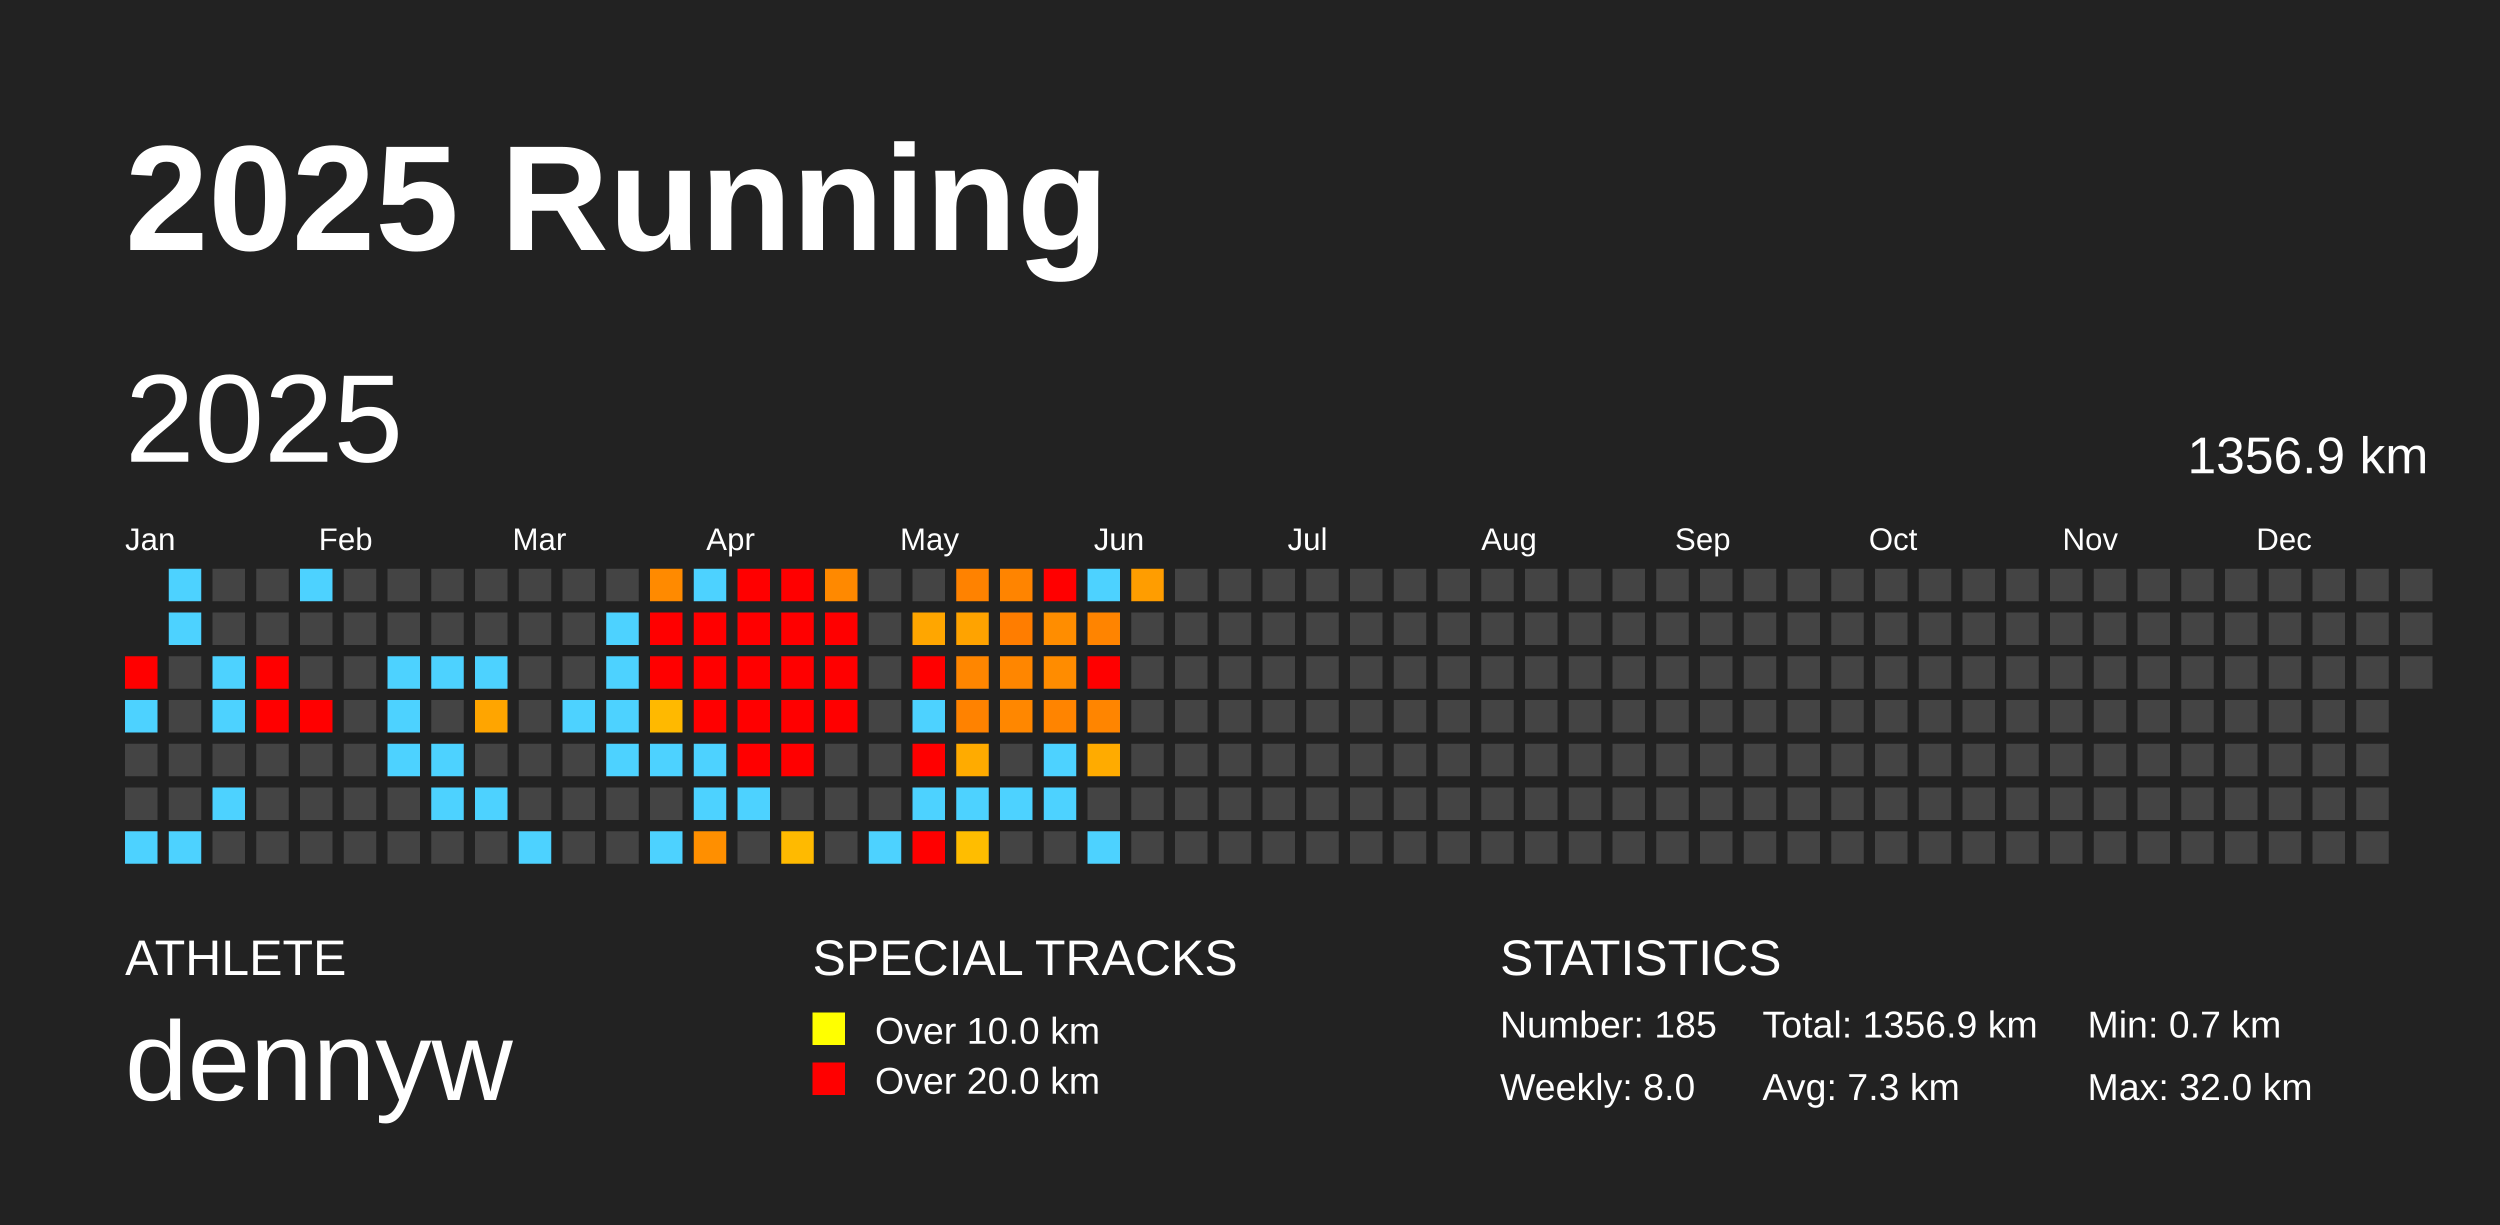
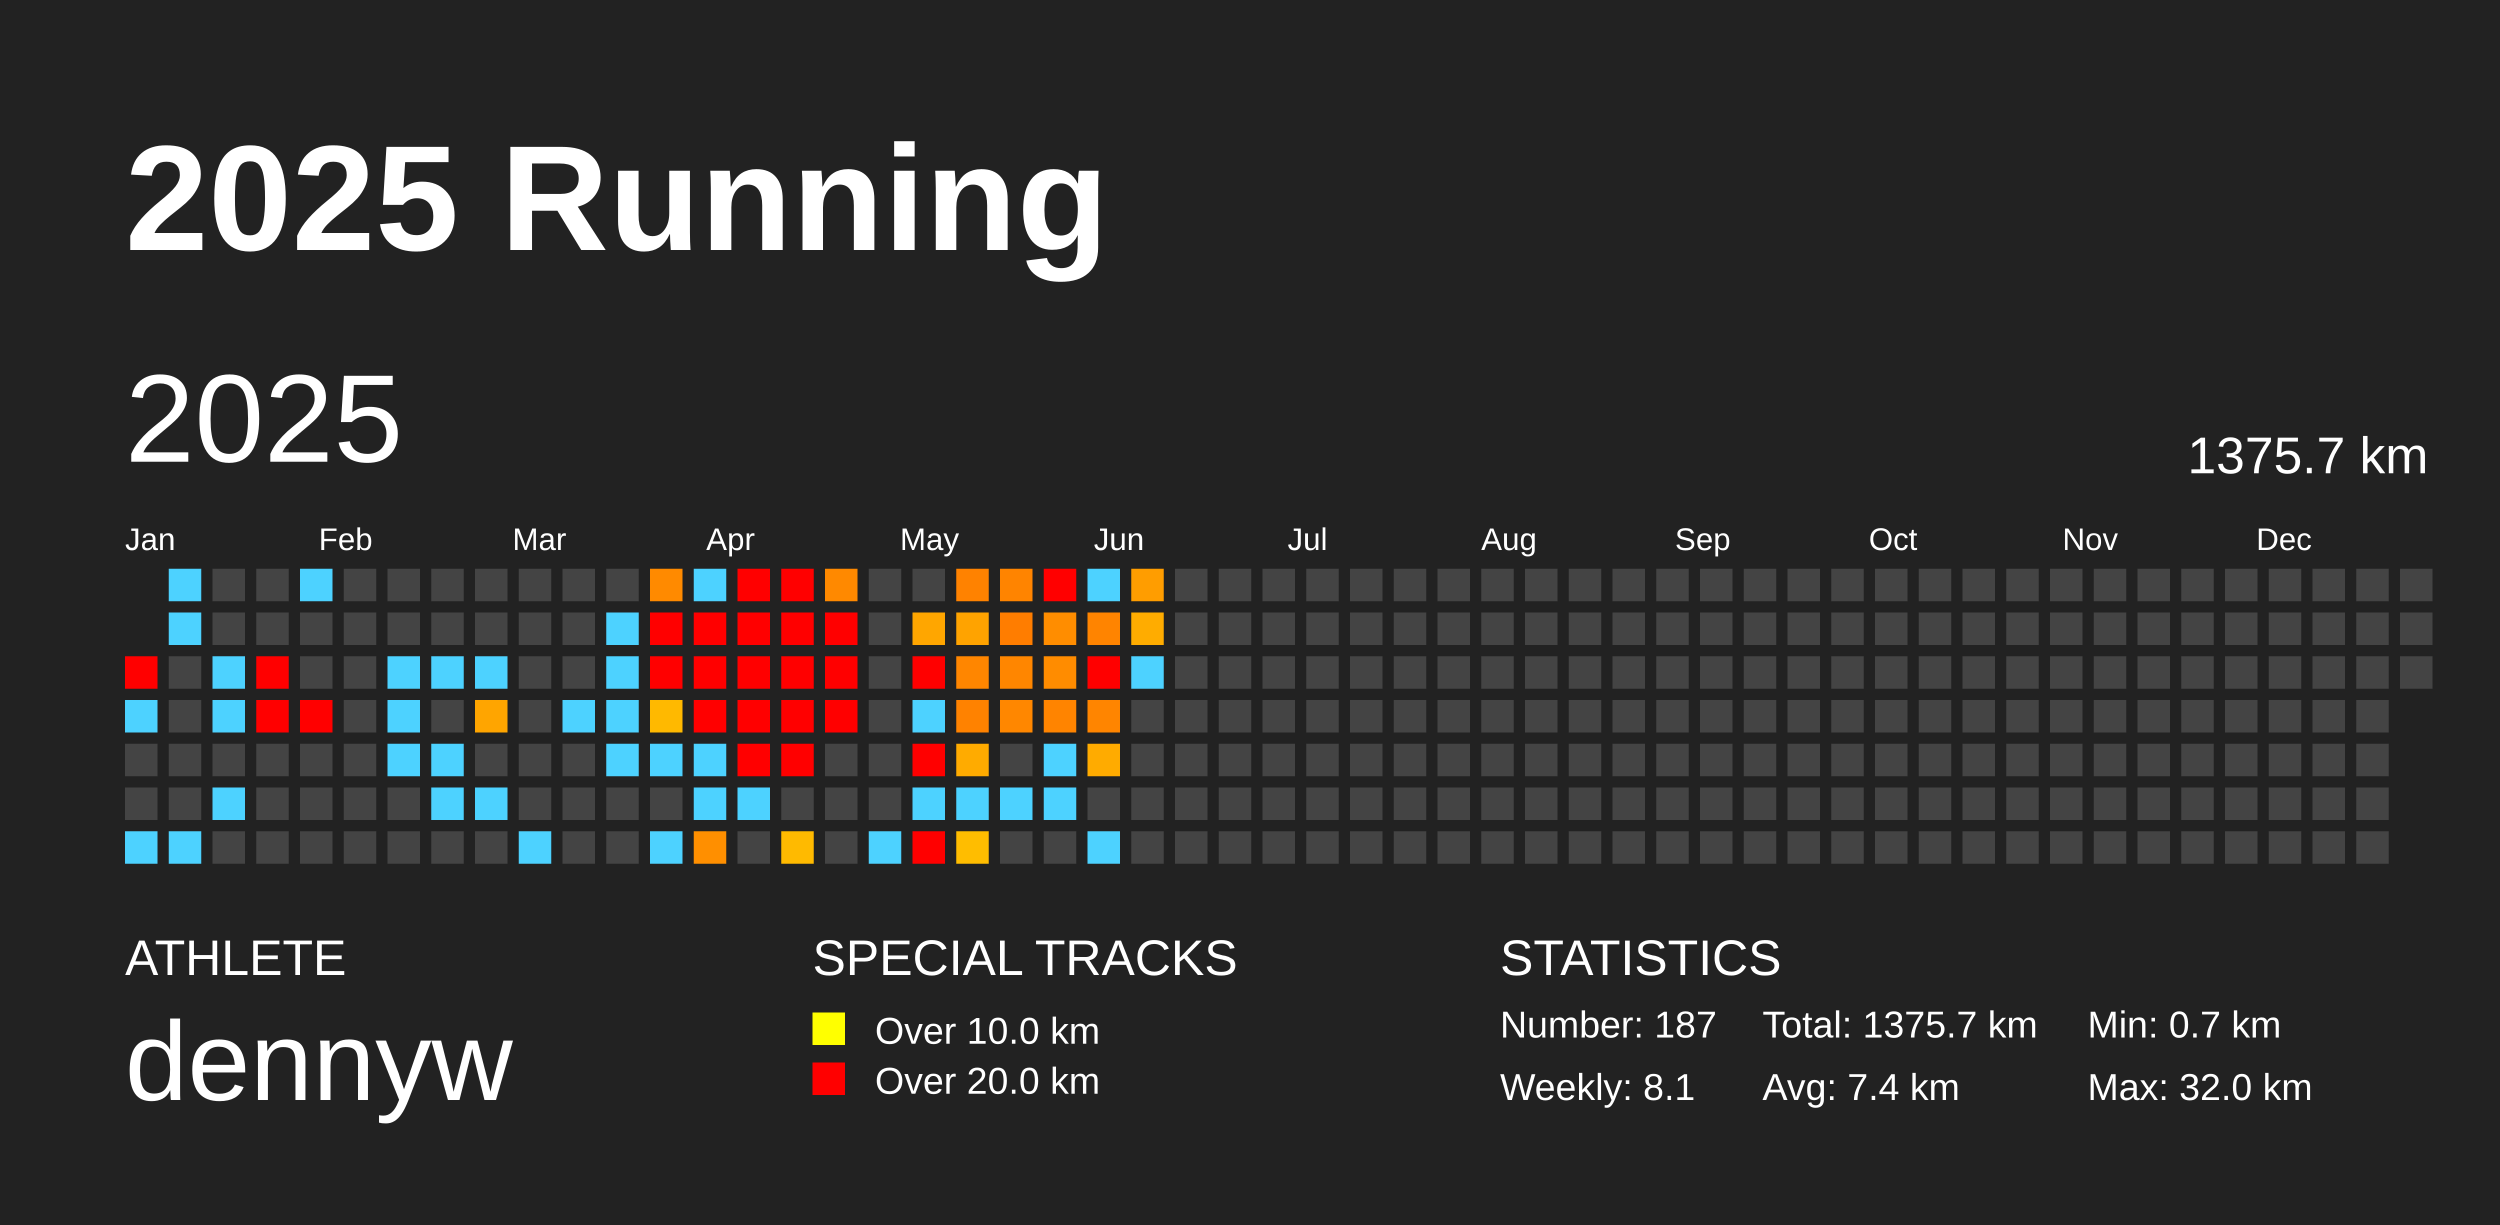
<svg xmlns="http://www.w3.org/2000/svg" baseProfile="full" height="98mm" version="1.1" viewBox="0,0,200,98" width="200mm">
  <defs />
  <rect fill="#222222" height="98" width="200" x="0" y="0" />
  <text fill="#FFFFFF" style="font-size:12px; font-family:Arial; font-weight:bold;" x="10" y="20">2025 Running</text>
  <text fill="#FFFFFF" style="font-size:4px; font-family:Arial" x="10" y="78">ATHLETE</text>
  <text fill="#FFFFFF" style="font-size:9px; font-family:Arial" x="10" y="88">dennyw</text>
  <text fill="#FFFFFF" style="font-size:4px; font-family:Arial" x="65" y="78">SPECIAL TRACKS</text>
  <rect fill="yellow" height="2.6" width="2.6" x="65" y="81" />
  <text fill="#FFFFFF" style="font-size:3px; font-family:Arial" x="70" y="83.5">Over 10.0 km</text>
  <rect fill="red" height="2.6" width="2.6" x="65" y="85" />
  <text fill="#FFFFFF" style="font-size:3px; font-family:Arial" x="70" y="87.5">Over 20.0 km</text>
  <text fill="#FFFFFF" style="font-size:4px; font-family:Arial" x="120" y="78">STATISTICS</text>
-   <text fill="#FFFFFF" style="font-size:3px; font-family:Arial" x="120" y="83">Number: 185</text>
-   <text fill="#FFFFFF" style="font-size:3px; font-family:Arial" x="120" y="88">Weekly: 8.0</text>
-   <text fill="#FFFFFF" style="font-size:3px; font-family:Arial" x="141" y="83">Total: 1356.9 km</text>
-   <text fill="#FFFFFF" style="font-size:3px; font-family:Arial" x="141" y="88">Avg: 7.3 km</text>
+   <text fill="#FFFFFF" style="font-size:3px; font-family:Arial" x="120" y="83">Number: 187</text>
+   <text fill="#FFFFFF" style="font-size:3px; font-family:Arial" x="120" y="88">Weekly: 8.1</text>
+   <text fill="#FFFFFF" style="font-size:3px; font-family:Arial" x="141" y="83">Total: 1375.7 km</text>
+   <text fill="#FFFFFF" style="font-size:3px; font-family:Arial" x="141" y="88">Avg: 7.4 km</text>
  <text fill="#FFFFFF" style="font-size:3px; font-family:Arial" x="167" y="83">Min: 0.7 km</text>
  <text fill="#FFFFFF" style="font-size:3px; font-family:Arial" x="167" y="88">Max: 32.0 km</text>
  <text dominant-baseline="hanging" fill="#FFFFFF" style="font-size:10.0px; font-family:Arial;" x="10" y="30">2025</text>
-   <text dominant-baseline="hanging" fill="#FFFFFF" style="font-size:4.125px; font-family:Arial;" x="175" y="35">1356.9 km</text>
+   <text dominant-baseline="hanging" fill="#FFFFFF" style="font-size:4.125px; font-family:Arial;" x="175" y="35">1375.7 km</text>
  <text fill="#FFFFFF" style="font-size:2.5px; font-family:Arial" x="10.0" y="44">Jan</text>
  <text fill="#FFFFFF" style="font-size:2.5px; font-family:Arial" x="25.5" y="44">Feb</text>
  <text fill="#FFFFFF" style="font-size:2.5px; font-family:Arial" x="41.0" y="44">Mar</text>
  <text fill="#FFFFFF" style="font-size:2.5px; font-family:Arial" x="56.5" y="44">Apr</text>
  <text fill="#FFFFFF" style="font-size:2.5px; font-family:Arial" x="72.0" y="44">May</text>
  <text fill="#FFFFFF" style="font-size:2.5px; font-family:Arial" x="87.5" y="44">Jun</text>
  <text fill="#FFFFFF" style="font-size:2.5px; font-family:Arial" x="103.0" y="44">Jul</text>
  <text fill="#FFFFFF" style="font-size:2.5px; font-family:Arial" x="118.5" y="44">Aug</text>
  <text fill="#FFFFFF" style="font-size:2.5px; font-family:Arial" x="134.0" y="44">Sep</text>
  <text fill="#FFFFFF" style="font-size:2.5px; font-family:Arial" x="149.5" y="44">Oct</text>
  <text fill="#FFFFFF" style="font-size:2.5px; font-family:Arial" x="165.0" y="44">Nov</text>
  <text fill="#FFFFFF" style="font-size:2.5px; font-family:Arial" x="180.5" y="44">Dec</text>
  <rect fill="red" height="2.6" width="2.6" x="10.0" y="52.5" />
  <rect fill="#4dd2ff" height="2.6" width="2.6" x="10.0" y="56.0" />
  <rect fill="#444444" height="2.6" width="2.6" x="10.0" y="59.5" />
  <rect fill="#444444" height="2.6" width="2.6" x="10.0" y="63.0" />
  <rect fill="#4dd2ff" height="2.6" width="2.6" x="10.0" y="66.5" />
  <rect fill="#4dd2ff" height="2.6" width="2.6" x="13.5" y="45.5" />
  <rect fill="#4dd2ff" height="2.6" width="2.6" x="13.5" y="49.0" />
  <rect fill="#444444" height="2.6" width="2.6" x="13.5" y="52.5" />
  <rect fill="#444444" height="2.6" width="2.6" x="13.5" y="56.0" />
  <rect fill="#444444" height="2.6" width="2.6" x="13.5" y="59.5" />
  <rect fill="#444444" height="2.6" width="2.6" x="13.5" y="63.0" />
  <rect fill="#4dd2ff" height="2.6" width="2.6" x="13.5" y="66.5" />
  <rect fill="#444444" height="2.6" width="2.6" x="17.0" y="45.5" />
  <rect fill="#444444" height="2.6" width="2.6" x="17.0" y="49.0" />
  <rect fill="#4dd2ff" height="2.6" width="2.6" x="17.0" y="52.5" />
  <rect fill="#4dd2ff" height="2.6" width="2.6" x="17.0" y="56.0" />
  <rect fill="#444444" height="2.6" width="2.6" x="17.0" y="59.5" />
  <rect fill="#4dd2ff" height="2.6" width="2.6" x="17.0" y="63.0" />
  <rect fill="#444444" height="2.6" width="2.6" x="17.0" y="66.5" />
  <rect fill="#444444" height="2.6" width="2.6" x="20.5" y="45.5" />
  <rect fill="#444444" height="2.6" width="2.6" x="20.5" y="49.0" />
  <rect fill="red" height="2.6" width="2.6" x="20.5" y="52.5" />
  <rect fill="red" height="2.6" width="2.6" x="20.5" y="56.0" />
  <rect fill="#444444" height="2.6" width="2.6" x="20.5" y="59.5" />
  <rect fill="#444444" height="2.6" width="2.6" x="20.5" y="63.0" />
  <rect fill="#444444" height="2.6" width="2.6" x="20.5" y="66.5" />
  <rect fill="#4dd2ff" height="2.6" width="2.6" x="24.0" y="45.5" />
  <rect fill="#444444" height="2.6" width="2.6" x="24.0" y="49.0" />
  <rect fill="#444444" height="2.6" width="2.6" x="24.0" y="52.5" />
  <rect fill="red" height="2.6" width="2.6" x="24.0" y="56.0" />
  <rect fill="#444444" height="2.6" width="2.6" x="24.0" y="59.5" />
  <rect fill="#444444" height="2.6" width="2.6" x="24.0" y="63.0" />
  <rect fill="#444444" height="2.6" width="2.6" x="24.0" y="66.5" />
  <rect fill="#444444" height="2.6" width="2.6" x="27.5" y="45.5" />
  <rect fill="#444444" height="2.6" width="2.6" x="27.5" y="49.0" />
  <rect fill="#444444" height="2.6" width="2.6" x="27.5" y="52.5" />
  <rect fill="#444444" height="2.6" width="2.6" x="27.5" y="56.0" />
  <rect fill="#444444" height="2.6" width="2.6" x="27.5" y="59.5" />
  <rect fill="#444444" height="2.6" width="2.6" x="27.5" y="63.0" />
  <rect fill="#444444" height="2.6" width="2.6" x="27.5" y="66.5" />
  <rect fill="#444444" height="2.6" width="2.6" x="31.0" y="45.5" />
  <rect fill="#444444" height="2.6" width="2.6" x="31.0" y="49.0" />
  <rect fill="#4dd2ff" height="2.6" width="2.6" x="31.0" y="52.5" />
  <rect fill="#4dd2ff" height="2.6" width="2.6" x="31.0" y="56.0" />
  <rect fill="#4dd2ff" height="2.6" width="2.6" x="31.0" y="59.5" />
  <rect fill="#444444" height="2.6" width="2.6" x="31.0" y="63.0" />
  <rect fill="#444444" height="2.6" width="2.6" x="31.0" y="66.5" />
  <rect fill="#444444" height="2.6" width="2.6" x="34.5" y="45.5" />
  <rect fill="#444444" height="2.6" width="2.6" x="34.5" y="49.0" />
  <rect fill="#4dd2ff" height="2.6" width="2.6" x="34.5" y="52.5" />
  <rect fill="#444444" height="2.6" width="2.6" x="34.5" y="56.0" />
  <rect fill="#4dd2ff" height="2.6" width="2.6" x="34.5" y="59.5" />
  <rect fill="#4dd2ff" height="2.6" width="2.6" x="34.5" y="63.0" />
  <rect fill="#444444" height="2.6" width="2.6" x="34.5" y="66.5" />
  <rect fill="#444444" height="2.6" width="2.6" x="38.0" y="45.5" />
  <rect fill="#444444" height="2.6" width="2.6" x="38.0" y="49.0" />
  <rect fill="#4dd2ff" height="2.6" width="2.6" x="38.0" y="52.5" />
  <rect fill="#ffa500" height="2.6" width="2.6" x="38.0" y="56.0" />
  <rect fill="#444444" height="2.6" width="2.6" x="38.0" y="59.5" />
  <rect fill="#4dd2ff" height="2.6" width="2.6" x="38.0" y="63.0" />
  <rect fill="#444444" height="2.6" width="2.6" x="38.0" y="66.5" />
  <rect fill="#444444" height="2.6" width="2.6" x="41.5" y="45.5" />
  <rect fill="#444444" height="2.6" width="2.6" x="41.5" y="49.0" />
  <rect fill="#444444" height="2.6" width="2.6" x="41.5" y="52.5" />
  <rect fill="#444444" height="2.6" width="2.6" x="41.5" y="56.0" />
  <rect fill="#444444" height="2.6" width="2.6" x="41.5" y="59.5" />
  <rect fill="#444444" height="2.6" width="2.6" x="41.5" y="63.0" />
  <rect fill="#4dd2ff" height="2.6" width="2.6" x="41.5" y="66.5" />
  <rect fill="#444444" height="2.6" width="2.6" x="45.0" y="45.5" />
  <rect fill="#444444" height="2.6" width="2.6" x="45.0" y="49.0" />
  <rect fill="#444444" height="2.6" width="2.6" x="45.0" y="52.5" />
  <rect fill="#4dd2ff" height="2.6" width="2.6" x="45.0" y="56.0" />
  <rect fill="#444444" height="2.6" width="2.6" x="45.0" y="59.5" />
  <rect fill="#444444" height="2.6" width="2.6" x="45.0" y="63.0" />
  <rect fill="#444444" height="2.6" width="2.6" x="45.0" y="66.5" />
  <rect fill="#444444" height="2.6" width="2.6" x="48.5" y="45.5" />
  <rect fill="#4dd2ff" height="2.6" width="2.6" x="48.5" y="49.0" />
  <rect fill="#4dd2ff" height="2.6" width="2.6" x="48.5" y="52.5" />
  <rect fill="#4dd2ff" height="2.6" width="2.6" x="48.5" y="56.0" />
  <rect fill="#4dd2ff" height="2.6" width="2.6" x="48.5" y="59.5" />
  <rect fill="#444444" height="2.6" width="2.6" x="48.5" y="63.0" />
  <rect fill="#444444" height="2.6" width="2.6" x="48.5" y="66.5" />
  <rect fill="#ff8a00" height="2.6" width="2.6" x="52.0" y="45.5" />
  <rect fill="red" height="2.6" width="2.6" x="52.0" y="49.0" />
  <rect fill="red" height="2.6" width="2.6" x="52.0" y="52.5" />
  <rect fill="#ffb900" height="2.6" width="2.6" x="52.0" y="56.0" />
  <rect fill="#4dd2ff" height="2.6" width="2.6" x="52.0" y="59.5" />
  <rect fill="#444444" height="2.6" width="2.6" x="52.0" y="63.0" />
  <rect fill="#4dd2ff" height="2.6" width="2.6" x="52.0" y="66.5" />
  <rect fill="#4dd2ff" height="2.6" width="2.6" x="55.5" y="45.5" />
  <rect fill="red" height="2.6" width="2.6" x="55.5" y="49.0" />
  <rect fill="red" height="2.6" width="2.6" x="55.5" y="52.5" />
  <rect fill="red" height="2.6" width="2.6" x="55.5" y="56.0" />
  <rect fill="#4dd2ff" height="2.6" width="2.6" x="55.5" y="59.5" />
  <rect fill="#4dd2ff" height="2.6" width="2.6" x="55.5" y="63.0" />
  <rect fill="#ff8f00" height="2.6" width="2.6" x="55.5" y="66.5" />
  <rect fill="red" height="2.6" width="2.6" x="59.0" y="45.5" />
  <rect fill="red" height="2.6" width="2.6" x="59.0" y="49.0" />
  <rect fill="red" height="2.6" width="2.6" x="59.0" y="52.5" />
  <rect fill="red" height="2.6" width="2.6" x="59.0" y="56.0" />
  <rect fill="red" height="2.6" width="2.6" x="59.0" y="59.5" />
  <rect fill="#4dd2ff" height="2.6" width="2.6" x="59.0" y="63.0" />
  <rect fill="#444444" height="2.6" width="2.6" x="59.0" y="66.5" />
  <rect fill="red" height="2.6" width="2.6" x="62.5" y="45.5" />
  <rect fill="red" height="2.6" width="2.6" x="62.5" y="49.0" />
  <rect fill="red" height="2.6" width="2.6" x="62.5" y="52.5" />
  <rect fill="red" height="2.6" width="2.6" x="62.5" y="56.0" />
  <rect fill="red" height="2.6" width="2.6" x="62.5" y="59.5" />
  <rect fill="#444444" height="2.6" width="2.6" x="62.5" y="63.0" />
  <rect fill="#ffba00" height="2.6" width="2.6" x="62.5" y="66.5" />
  <rect fill="#ff8900" height="2.6" width="2.6" x="66.0" y="45.5" />
  <rect fill="red" height="2.6" width="2.6" x="66.0" y="49.0" />
  <rect fill="red" height="2.6" width="2.6" x="66.0" y="52.5" />
  <rect fill="red" height="2.6" width="2.6" x="66.0" y="56.0" />
  <rect fill="#444444" height="2.6" width="2.6" x="66.0" y="59.5" />
  <rect fill="#444444" height="2.6" width="2.6" x="66.0" y="63.0" />
  <rect fill="#444444" height="2.6" width="2.6" x="66.0" y="66.5" />
  <rect fill="#444444" height="2.6" width="2.6" x="69.5" y="45.5" />
  <rect fill="#444444" height="2.6" width="2.6" x="69.5" y="49.0" />
  <rect fill="#444444" height="2.6" width="2.6" x="69.5" y="52.5" />
  <rect fill="#444444" height="2.6" width="2.6" x="69.5" y="56.0" />
  <rect fill="#444444" height="2.6" width="2.6" x="69.5" y="59.5" />
  <rect fill="#444444" height="2.6" width="2.6" x="69.5" y="63.0" />
  <rect fill="#4dd2ff" height="2.6" width="2.6" x="69.5" y="66.5" />
  <rect fill="#444444" height="2.6" width="2.6" x="73.0" y="45.5" />
  <rect fill="#ffa600" height="2.6" width="2.6" x="73.0" y="49.0" />
  <rect fill="red" height="2.6" width="2.6" x="73.0" y="52.5" />
  <rect fill="#4dd2ff" height="2.6" width="2.6" x="73.0" y="56.0" />
  <rect fill="red" height="2.6" width="2.6" x="73.0" y="59.5" />
  <rect fill="#4dd2ff" height="2.6" width="2.6" x="73.0" y="63.0" />
  <rect fill="red" height="2.6" width="2.6" x="73.0" y="66.5" />
  <rect fill="#ff8200" height="2.6" width="2.6" x="76.5" y="45.5" />
  <rect fill="#ffa300" height="2.6" width="2.6" x="76.5" y="49.0" />
  <rect fill="#ff8600" height="2.6" width="2.6" x="76.5" y="52.5" />
  <rect fill="#ff8200" height="2.6" width="2.6" x="76.5" y="56.0" />
  <rect fill="#ffab00" height="2.6" width="2.6" x="76.5" y="59.5" />
  <rect fill="#4dd2ff" height="2.6" width="2.6" x="76.5" y="63.0" />
  <rect fill="#ffbd00" height="2.6" width="2.6" x="76.5" y="66.5" />
  <rect fill="#ff8400" height="2.6" width="2.6" x="80.0" y="45.5" />
  <rect fill="#ff7d00" height="2.6" width="2.6" x="80.0" y="49.0" />
  <rect fill="#ff8600" height="2.6" width="2.6" x="80.0" y="52.5" />
  <rect fill="#ff8700" height="2.6" width="2.6" x="80.0" y="56.0" />
  <rect fill="#444444" height="2.6" width="2.6" x="80.0" y="59.5" />
  <rect fill="#4dd2ff" height="2.6" width="2.6" x="80.0" y="63.0" />
  <rect fill="#444444" height="2.6" width="2.6" x="80.0" y="66.5" />
  <rect fill="red" height="2.6" width="2.6" x="83.5" y="45.5" />
  <rect fill="#ff8d00" height="2.6" width="2.6" x="83.5" y="49.0" />
  <rect fill="#ff8c00" height="2.6" width="2.6" x="83.5" y="52.5" />
  <rect fill="#ff8400" height="2.6" width="2.6" x="83.5" y="56.0" />
  <rect fill="#4dd2ff" height="2.6" width="2.6" x="83.5" y="59.5" />
  <rect fill="#4dd2ff" height="2.6" width="2.6" x="83.5" y="63.0" />
  <rect fill="#444444" height="2.6" width="2.6" x="83.5" y="66.5" />
  <rect fill="#4dd2ff" height="2.6" width="2.6" x="87.0" y="45.5" />
  <rect fill="#ff8400" height="2.6" width="2.6" x="87.0" y="49.0" />
  <rect fill="red" height="2.6" width="2.6" x="87.0" y="52.5" />
  <rect fill="#ff8500" height="2.6" width="2.6" x="87.0" y="56.0" />
  <rect fill="#ffab00" height="2.6" width="2.6" x="87.0" y="59.5" />
  <rect fill="#444444" height="2.6" width="2.6" x="87.0" y="63.0" />
  <rect fill="#4dd2ff" height="2.6" width="2.6" x="87.0" y="66.5" />
  <rect fill="#ff9d00" height="2.6" width="2.6" x="90.5" y="45.5" />
-   <rect fill="#444444" height="2.6" width="2.6" x="90.5" y="49.0" />
-   <rect fill="#444444" height="2.6" width="2.6" x="90.5" y="52.5" />
+   <rect fill="#ffac00" height="2.6" width="2.6" x="90.5" y="49.0" />
+   <rect fill="#4dd2ff" height="2.6" width="2.6" x="90.5" y="52.5" />
  <rect fill="#444444" height="2.6" width="2.6" x="90.5" y="56.0" />
  <rect fill="#444444" height="2.6" width="2.6" x="90.5" y="59.5" />
  <rect fill="#444444" height="2.6" width="2.6" x="90.5" y="63.0" />
  <rect fill="#444444" height="2.6" width="2.6" x="90.5" y="66.5" />
  <rect fill="#444444" height="2.6" width="2.6" x="94.0" y="45.5" />
  <rect fill="#444444" height="2.6" width="2.6" x="94.0" y="49.0" />
  <rect fill="#444444" height="2.6" width="2.6" x="94.0" y="52.5" />
  <rect fill="#444444" height="2.6" width="2.6" x="94.0" y="56.0" />
  <rect fill="#444444" height="2.6" width="2.6" x="94.0" y="59.5" />
  <rect fill="#444444" height="2.6" width="2.6" x="94.0" y="63.0" />
  <rect fill="#444444" height="2.6" width="2.6" x="94.0" y="66.5" />
  <rect fill="#444444" height="2.6" width="2.6" x="97.5" y="45.5" />
  <rect fill="#444444" height="2.6" width="2.6" x="97.5" y="49.0" />
  <rect fill="#444444" height="2.6" width="2.6" x="97.5" y="52.5" />
  <rect fill="#444444" height="2.6" width="2.6" x="97.5" y="56.0" />
  <rect fill="#444444" height="2.6" width="2.6" x="97.5" y="59.5" />
  <rect fill="#444444" height="2.6" width="2.6" x="97.5" y="63.0" />
  <rect fill="#444444" height="2.6" width="2.6" x="97.5" y="66.5" />
  <rect fill="#444444" height="2.6" width="2.6" x="101.0" y="45.5" />
  <rect fill="#444444" height="2.6" width="2.6" x="101.0" y="49.0" />
  <rect fill="#444444" height="2.6" width="2.6" x="101.0" y="52.5" />
  <rect fill="#444444" height="2.6" width="2.6" x="101.0" y="56.0" />
  <rect fill="#444444" height="2.6" width="2.6" x="101.0" y="59.5" />
  <rect fill="#444444" height="2.6" width="2.6" x="101.0" y="63.0" />
  <rect fill="#444444" height="2.6" width="2.6" x="101.0" y="66.5" />
  <rect fill="#444444" height="2.6" width="2.6" x="104.5" y="45.5" />
  <rect fill="#444444" height="2.6" width="2.6" x="104.5" y="49.0" />
  <rect fill="#444444" height="2.6" width="2.6" x="104.5" y="52.5" />
  <rect fill="#444444" height="2.6" width="2.6" x="104.5" y="56.0" />
  <rect fill="#444444" height="2.6" width="2.6" x="104.5" y="59.5" />
  <rect fill="#444444" height="2.6" width="2.6" x="104.5" y="63.0" />
  <rect fill="#444444" height="2.6" width="2.6" x="104.5" y="66.5" />
  <rect fill="#444444" height="2.6" width="2.6" x="108.0" y="45.5" />
  <rect fill="#444444" height="2.6" width="2.6" x="108.0" y="49.0" />
  <rect fill="#444444" height="2.6" width="2.6" x="108.0" y="52.5" />
  <rect fill="#444444" height="2.6" width="2.6" x="108.0" y="56.0" />
  <rect fill="#444444" height="2.6" width="2.6" x="108.0" y="59.5" />
  <rect fill="#444444" height="2.6" width="2.6" x="108.0" y="63.0" />
  <rect fill="#444444" height="2.6" width="2.6" x="108.0" y="66.5" />
  <rect fill="#444444" height="2.6" width="2.6" x="111.5" y="45.5" />
  <rect fill="#444444" height="2.6" width="2.6" x="111.5" y="49.0" />
  <rect fill="#444444" height="2.6" width="2.6" x="111.5" y="52.5" />
  <rect fill="#444444" height="2.6" width="2.6" x="111.5" y="56.0" />
  <rect fill="#444444" height="2.6" width="2.6" x="111.5" y="59.5" />
  <rect fill="#444444" height="2.6" width="2.6" x="111.5" y="63.0" />
  <rect fill="#444444" height="2.6" width="2.6" x="111.5" y="66.5" />
  <rect fill="#444444" height="2.6" width="2.6" x="115.0" y="45.5" />
  <rect fill="#444444" height="2.6" width="2.6" x="115.0" y="49.0" />
  <rect fill="#444444" height="2.6" width="2.6" x="115.0" y="52.5" />
  <rect fill="#444444" height="2.6" width="2.6" x="115.0" y="56.0" />
  <rect fill="#444444" height="2.6" width="2.6" x="115.0" y="59.5" />
  <rect fill="#444444" height="2.6" width="2.6" x="115.0" y="63.0" />
  <rect fill="#444444" height="2.6" width="2.6" x="115.0" y="66.5" />
  <rect fill="#444444" height="2.6" width="2.6" x="118.5" y="45.5" />
  <rect fill="#444444" height="2.6" width="2.6" x="118.5" y="49.0" />
  <rect fill="#444444" height="2.6" width="2.6" x="118.5" y="52.5" />
  <rect fill="#444444" height="2.6" width="2.6" x="118.5" y="56.0" />
  <rect fill="#444444" height="2.6" width="2.6" x="118.5" y="59.5" />
  <rect fill="#444444" height="2.6" width="2.6" x="118.5" y="63.0" />
  <rect fill="#444444" height="2.6" width="2.6" x="118.5" y="66.5" />
  <rect fill="#444444" height="2.6" width="2.6" x="122.0" y="45.5" />
  <rect fill="#444444" height="2.6" width="2.6" x="122.0" y="49.0" />
  <rect fill="#444444" height="2.6" width="2.6" x="122.0" y="52.5" />
  <rect fill="#444444" height="2.6" width="2.6" x="122.0" y="56.0" />
  <rect fill="#444444" height="2.6" width="2.6" x="122.0" y="59.5" />
  <rect fill="#444444" height="2.6" width="2.6" x="122.0" y="63.0" />
  <rect fill="#444444" height="2.6" width="2.6" x="122.0" y="66.5" />
  <rect fill="#444444" height="2.6" width="2.6" x="125.5" y="45.5" />
  <rect fill="#444444" height="2.6" width="2.6" x="125.5" y="49.0" />
  <rect fill="#444444" height="2.6" width="2.6" x="125.5" y="52.5" />
  <rect fill="#444444" height="2.6" width="2.6" x="125.5" y="56.0" />
  <rect fill="#444444" height="2.6" width="2.6" x="125.5" y="59.5" />
  <rect fill="#444444" height="2.6" width="2.6" x="125.5" y="63.0" />
  <rect fill="#444444" height="2.6" width="2.6" x="125.5" y="66.5" />
  <rect fill="#444444" height="2.6" width="2.6" x="129.0" y="45.5" />
  <rect fill="#444444" height="2.6" width="2.6" x="129.0" y="49.0" />
  <rect fill="#444444" height="2.6" width="2.6" x="129.0" y="52.5" />
  <rect fill="#444444" height="2.6" width="2.6" x="129.0" y="56.0" />
  <rect fill="#444444" height="2.6" width="2.6" x="129.0" y="59.5" />
  <rect fill="#444444" height="2.6" width="2.6" x="129.0" y="63.0" />
  <rect fill="#444444" height="2.6" width="2.6" x="129.0" y="66.5" />
  <rect fill="#444444" height="2.6" width="2.6" x="132.5" y="45.5" />
  <rect fill="#444444" height="2.6" width="2.6" x="132.5" y="49.0" />
  <rect fill="#444444" height="2.6" width="2.6" x="132.5" y="52.5" />
  <rect fill="#444444" height="2.6" width="2.6" x="132.5" y="56.0" />
  <rect fill="#444444" height="2.6" width="2.6" x="132.5" y="59.5" />
  <rect fill="#444444" height="2.6" width="2.6" x="132.5" y="63.0" />
  <rect fill="#444444" height="2.6" width="2.6" x="132.5" y="66.5" />
  <rect fill="#444444" height="2.6" width="2.6" x="136.0" y="45.5" />
  <rect fill="#444444" height="2.6" width="2.6" x="136.0" y="49.0" />
  <rect fill="#444444" height="2.6" width="2.6" x="136.0" y="52.5" />
  <rect fill="#444444" height="2.6" width="2.6" x="136.0" y="56.0" />
  <rect fill="#444444" height="2.6" width="2.6" x="136.0" y="59.5" />
  <rect fill="#444444" height="2.6" width="2.6" x="136.0" y="63.0" />
  <rect fill="#444444" height="2.6" width="2.6" x="136.0" y="66.5" />
  <rect fill="#444444" height="2.6" width="2.6" x="139.5" y="45.5" />
  <rect fill="#444444" height="2.6" width="2.6" x="139.5" y="49.0" />
  <rect fill="#444444" height="2.6" width="2.6" x="139.5" y="52.5" />
  <rect fill="#444444" height="2.6" width="2.6" x="139.5" y="56.0" />
  <rect fill="#444444" height="2.6" width="2.6" x="139.5" y="59.5" />
  <rect fill="#444444" height="2.6" width="2.6" x="139.5" y="63.0" />
  <rect fill="#444444" height="2.6" width="2.6" x="139.5" y="66.5" />
  <rect fill="#444444" height="2.6" width="2.6" x="143.0" y="45.5" />
  <rect fill="#444444" height="2.6" width="2.6" x="143.0" y="49.0" />
  <rect fill="#444444" height="2.6" width="2.6" x="143.0" y="52.5" />
  <rect fill="#444444" height="2.6" width="2.6" x="143.0" y="56.0" />
  <rect fill="#444444" height="2.6" width="2.6" x="143.0" y="59.5" />
  <rect fill="#444444" height="2.6" width="2.6" x="143.0" y="63.0" />
  <rect fill="#444444" height="2.6" width="2.6" x="143.0" y="66.5" />
  <rect fill="#444444" height="2.6" width="2.6" x="146.5" y="45.5" />
  <rect fill="#444444" height="2.6" width="2.6" x="146.5" y="49.0" />
  <rect fill="#444444" height="2.6" width="2.6" x="146.5" y="52.5" />
  <rect fill="#444444" height="2.6" width="2.6" x="146.5" y="56.0" />
  <rect fill="#444444" height="2.6" width="2.6" x="146.5" y="59.5" />
  <rect fill="#444444" height="2.6" width="2.6" x="146.5" y="63.0" />
  <rect fill="#444444" height="2.6" width="2.6" x="146.5" y="66.5" />
  <rect fill="#444444" height="2.6" width="2.6" x="150.0" y="45.5" />
  <rect fill="#444444" height="2.6" width="2.6" x="150.0" y="49.0" />
  <rect fill="#444444" height="2.6" width="2.6" x="150.0" y="52.5" />
  <rect fill="#444444" height="2.6" width="2.6" x="150.0" y="56.0" />
  <rect fill="#444444" height="2.6" width="2.6" x="150.0" y="59.5" />
  <rect fill="#444444" height="2.6" width="2.6" x="150.0" y="63.0" />
  <rect fill="#444444" height="2.6" width="2.6" x="150.0" y="66.5" />
  <rect fill="#444444" height="2.6" width="2.6" x="153.5" y="45.5" />
  <rect fill="#444444" height="2.6" width="2.6" x="153.5" y="49.0" />
  <rect fill="#444444" height="2.6" width="2.6" x="153.5" y="52.5" />
  <rect fill="#444444" height="2.6" width="2.6" x="153.5" y="56.0" />
  <rect fill="#444444" height="2.6" width="2.6" x="153.5" y="59.5" />
  <rect fill="#444444" height="2.6" width="2.6" x="153.5" y="63.0" />
  <rect fill="#444444" height="2.6" width="2.6" x="153.5" y="66.5" />
  <rect fill="#444444" height="2.6" width="2.6" x="157.0" y="45.5" />
  <rect fill="#444444" height="2.6" width="2.6" x="157.0" y="49.0" />
  <rect fill="#444444" height="2.6" width="2.6" x="157.0" y="52.5" />
  <rect fill="#444444" height="2.6" width="2.6" x="157.0" y="56.0" />
  <rect fill="#444444" height="2.6" width="2.6" x="157.0" y="59.5" />
  <rect fill="#444444" height="2.6" width="2.6" x="157.0" y="63.0" />
  <rect fill="#444444" height="2.6" width="2.6" x="157.0" y="66.5" />
  <rect fill="#444444" height="2.6" width="2.6" x="160.5" y="45.5" />
  <rect fill="#444444" height="2.6" width="2.6" x="160.5" y="49.0" />
  <rect fill="#444444" height="2.6" width="2.6" x="160.5" y="52.5" />
  <rect fill="#444444" height="2.6" width="2.6" x="160.5" y="56.0" />
  <rect fill="#444444" height="2.6" width="2.6" x="160.5" y="59.5" />
  <rect fill="#444444" height="2.6" width="2.6" x="160.5" y="63.0" />
  <rect fill="#444444" height="2.6" width="2.6" x="160.5" y="66.5" />
  <rect fill="#444444" height="2.6" width="2.6" x="164.0" y="45.5" />
  <rect fill="#444444" height="2.6" width="2.6" x="164.0" y="49.0" />
  <rect fill="#444444" height="2.6" width="2.6" x="164.0" y="52.5" />
  <rect fill="#444444" height="2.6" width="2.6" x="164.0" y="56.0" />
  <rect fill="#444444" height="2.6" width="2.6" x="164.0" y="59.5" />
  <rect fill="#444444" height="2.6" width="2.6" x="164.0" y="63.0" />
  <rect fill="#444444" height="2.6" width="2.6" x="164.0" y="66.5" />
  <rect fill="#444444" height="2.6" width="2.6" x="167.5" y="45.5" />
  <rect fill="#444444" height="2.6" width="2.6" x="167.5" y="49.0" />
  <rect fill="#444444" height="2.6" width="2.6" x="167.5" y="52.5" />
  <rect fill="#444444" height="2.6" width="2.6" x="167.5" y="56.0" />
  <rect fill="#444444" height="2.6" width="2.6" x="167.5" y="59.5" />
  <rect fill="#444444" height="2.6" width="2.6" x="167.5" y="63.0" />
  <rect fill="#444444" height="2.6" width="2.6" x="167.5" y="66.5" />
  <rect fill="#444444" height="2.6" width="2.6" x="171.0" y="45.5" />
  <rect fill="#444444" height="2.6" width="2.6" x="171.0" y="49.0" />
  <rect fill="#444444" height="2.6" width="2.6" x="171.0" y="52.5" />
  <rect fill="#444444" height="2.6" width="2.6" x="171.0" y="56.0" />
  <rect fill="#444444" height="2.6" width="2.6" x="171.0" y="59.5" />
  <rect fill="#444444" height="2.6" width="2.6" x="171.0" y="63.0" />
  <rect fill="#444444" height="2.6" width="2.6" x="171.0" y="66.5" />
  <rect fill="#444444" height="2.6" width="2.6" x="174.5" y="45.5" />
  <rect fill="#444444" height="2.6" width="2.6" x="174.5" y="49.0" />
  <rect fill="#444444" height="2.6" width="2.6" x="174.5" y="52.5" />
  <rect fill="#444444" height="2.6" width="2.6" x="174.5" y="56.0" />
  <rect fill="#444444" height="2.6" width="2.6" x="174.5" y="59.5" />
  <rect fill="#444444" height="2.6" width="2.6" x="174.5" y="63.0" />
  <rect fill="#444444" height="2.6" width="2.6" x="174.5" y="66.5" />
  <rect fill="#444444" height="2.6" width="2.6" x="178.0" y="45.5" />
  <rect fill="#444444" height="2.6" width="2.6" x="178.0" y="49.0" />
  <rect fill="#444444" height="2.6" width="2.6" x="178.0" y="52.5" />
  <rect fill="#444444" height="2.6" width="2.6" x="178.0" y="56.0" />
  <rect fill="#444444" height="2.6" width="2.6" x="178.0" y="59.5" />
  <rect fill="#444444" height="2.6" width="2.6" x="178.0" y="63.0" />
  <rect fill="#444444" height="2.6" width="2.6" x="178.0" y="66.5" />
  <rect fill="#444444" height="2.6" width="2.6" x="181.5" y="45.5" />
  <rect fill="#444444" height="2.6" width="2.6" x="181.5" y="49.0" />
  <rect fill="#444444" height="2.6" width="2.6" x="181.5" y="52.5" />
  <rect fill="#444444" height="2.6" width="2.6" x="181.5" y="56.0" />
  <rect fill="#444444" height="2.6" width="2.6" x="181.5" y="59.5" />
  <rect fill="#444444" height="2.6" width="2.6" x="181.5" y="63.0" />
  <rect fill="#444444" height="2.6" width="2.6" x="181.5" y="66.5" />
  <rect fill="#444444" height="2.6" width="2.6" x="185.0" y="45.5" />
  <rect fill="#444444" height="2.6" width="2.6" x="185.0" y="49.0" />
  <rect fill="#444444" height="2.6" width="2.6" x="185.0" y="52.5" />
  <rect fill="#444444" height="2.6" width="2.6" x="185.0" y="56.0" />
  <rect fill="#444444" height="2.6" width="2.6" x="185.0" y="59.5" />
  <rect fill="#444444" height="2.6" width="2.6" x="185.0" y="63.0" />
  <rect fill="#444444" height="2.6" width="2.6" x="185.0" y="66.5" />
  <rect fill="#444444" height="2.6" width="2.6" x="188.5" y="45.5" />
  <rect fill="#444444" height="2.6" width="2.6" x="188.5" y="49.0" />
  <rect fill="#444444" height="2.6" width="2.6" x="188.5" y="52.5" />
  <rect fill="#444444" height="2.6" width="2.6" x="188.5" y="56.0" />
  <rect fill="#444444" height="2.6" width="2.6" x="188.5" y="59.5" />
  <rect fill="#444444" height="2.6" width="2.6" x="188.5" y="63.0" />
  <rect fill="#444444" height="2.6" width="2.6" x="188.5" y="66.5" />
  <rect fill="#444444" height="2.6" width="2.6" x="192.0" y="45.5" />
  <rect fill="#444444" height="2.6" width="2.6" x="192.0" y="49.0" />
  <rect fill="#444444" height="2.6" width="2.6" x="192.0" y="52.5" />
</svg>
